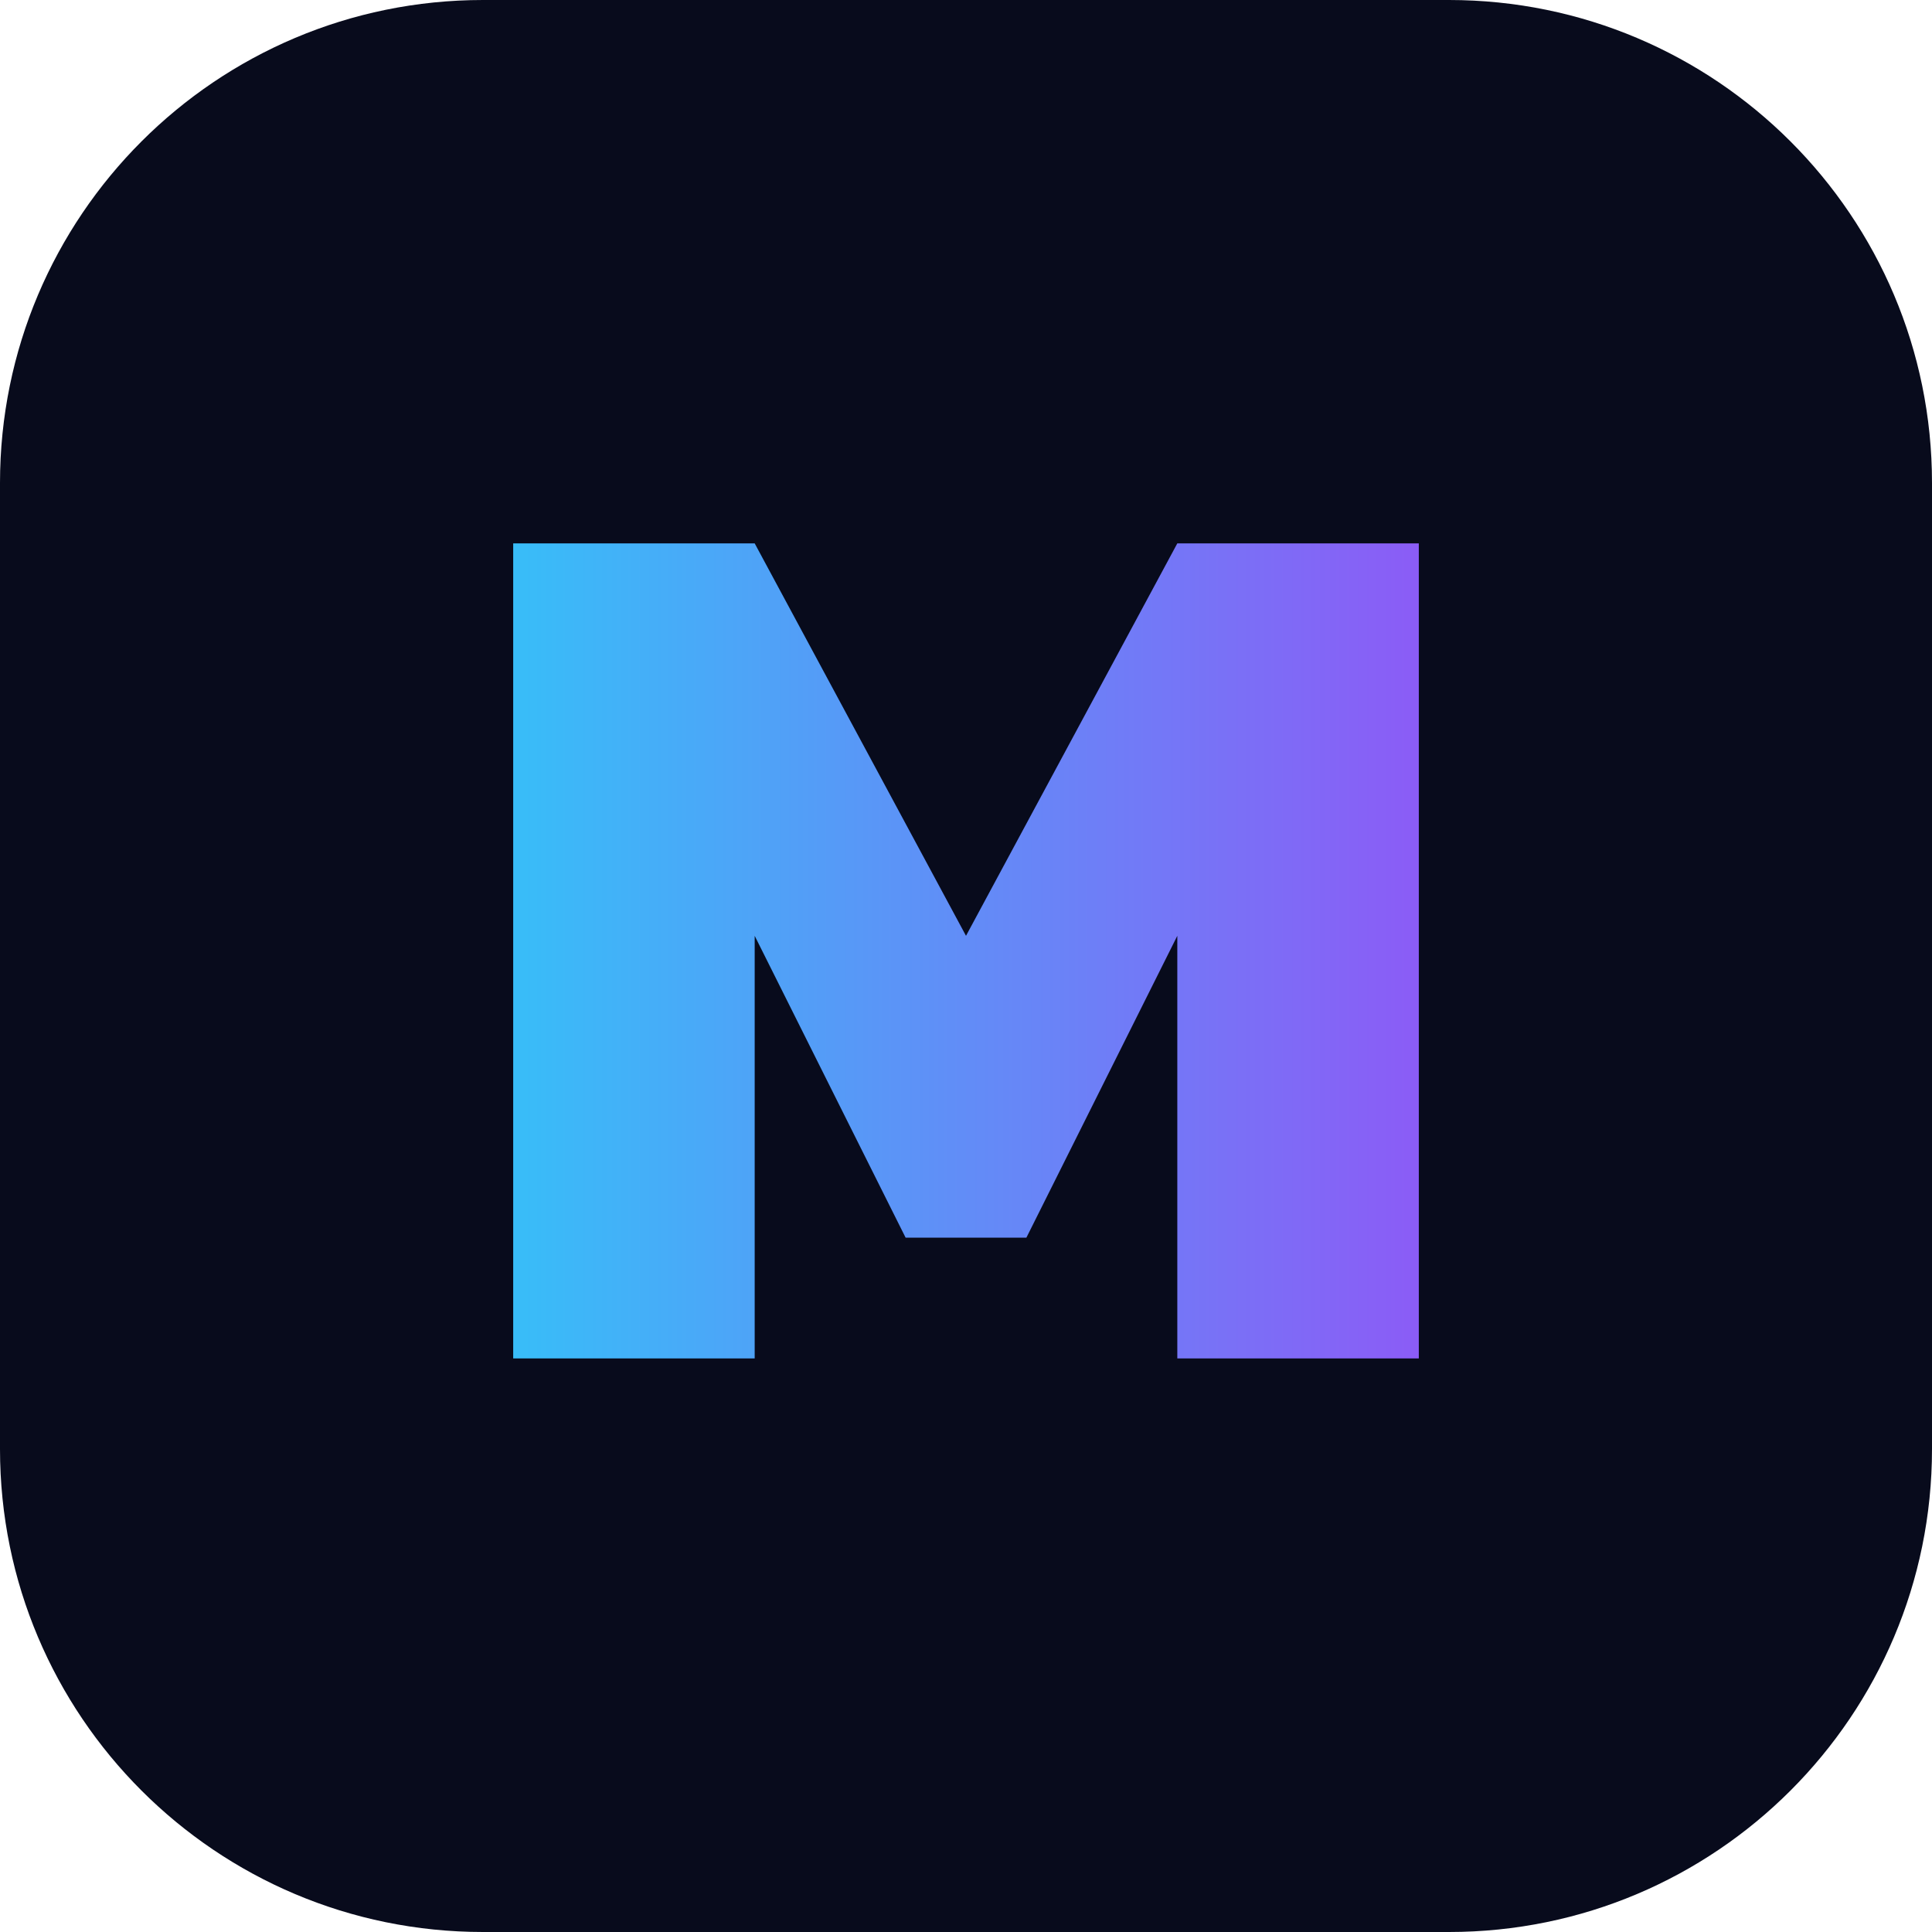
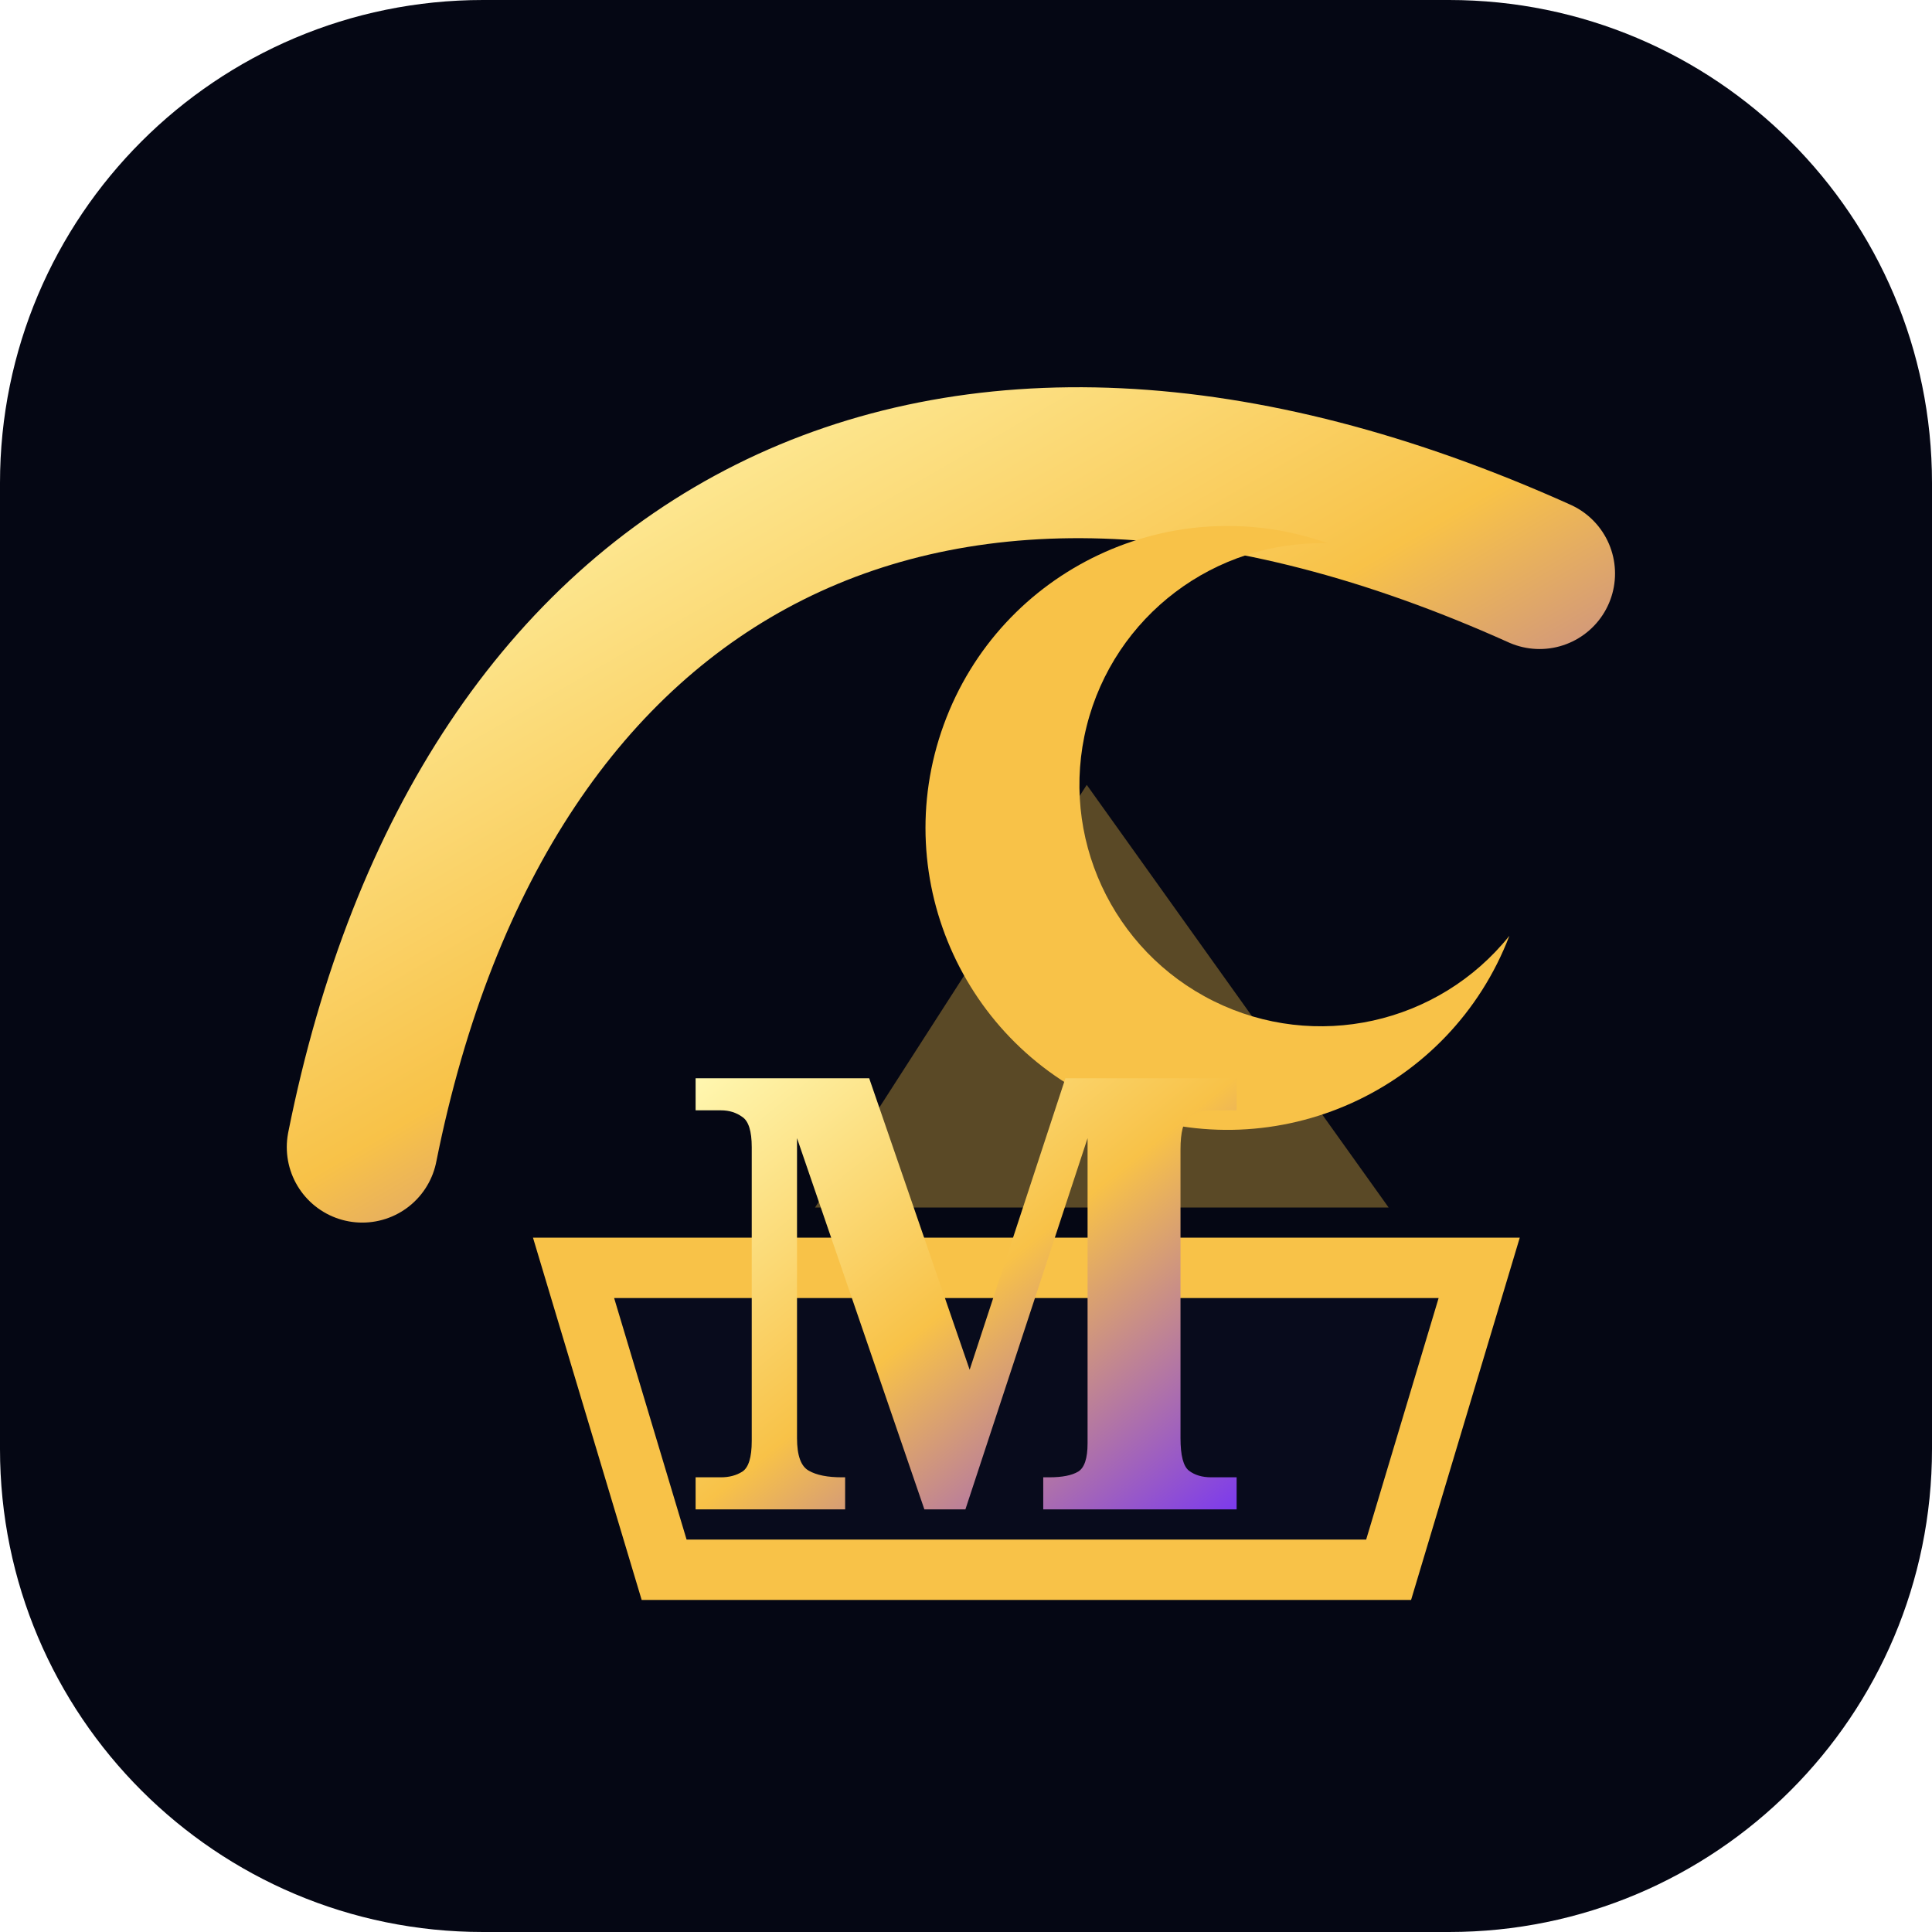
<svg xmlns="http://www.w3.org/2000/svg" viewBox="0 0 64 64">
  <defs>
-     <linearGradient id="g" x1="0" x2="1">
-       <stop stop-color="#38bdf8" />
-       <stop offset="1" stop-color="#8b5cf6" />
+     <linearGradient id="g" x1="0" x2="1" y1="0" y2="1">
+       <stop stop-color="#fff7b0" />
+       <stop offset=".5" stop-color="#f8c248" />
+       <stop offset="1" stop-color="#7c3aed" />
    </linearGradient>
  </defs>
-   <rect width="64" height="64" rx="16" fill="#080b1c" />
-   <path d="M17 45V18h8l7 13 7-13h8v27h-8V31l-5 10h-4l-5-10v14z" fill="url(#g)" />
+   <rect width="64" height="64" rx="16" fill="#050714" />
+   <path d="M12 38C16 18 31 10 51 19" fill="none" stroke="url(#g)" stroke-width="5" stroke-linecap="round" />
+   <path d="M19 42h30l-3 10H22z" fill="#080b1c" stroke="#f8c248" stroke-width="2" />
+   <path d="M27 40l9-14 10 14z" fill="#f8c248" opacity=".35" />
+   <path d="M44 18a8 8 0 1 0 6 13 10 10 0 1 1-6-13z" fill="#f8c248" />
+   <text x="32" y="50" text-anchor="middle" font-family="Georgia,serif" font-size="20" font-weight="900" fill="url(#g)">M</text>
</svg>
